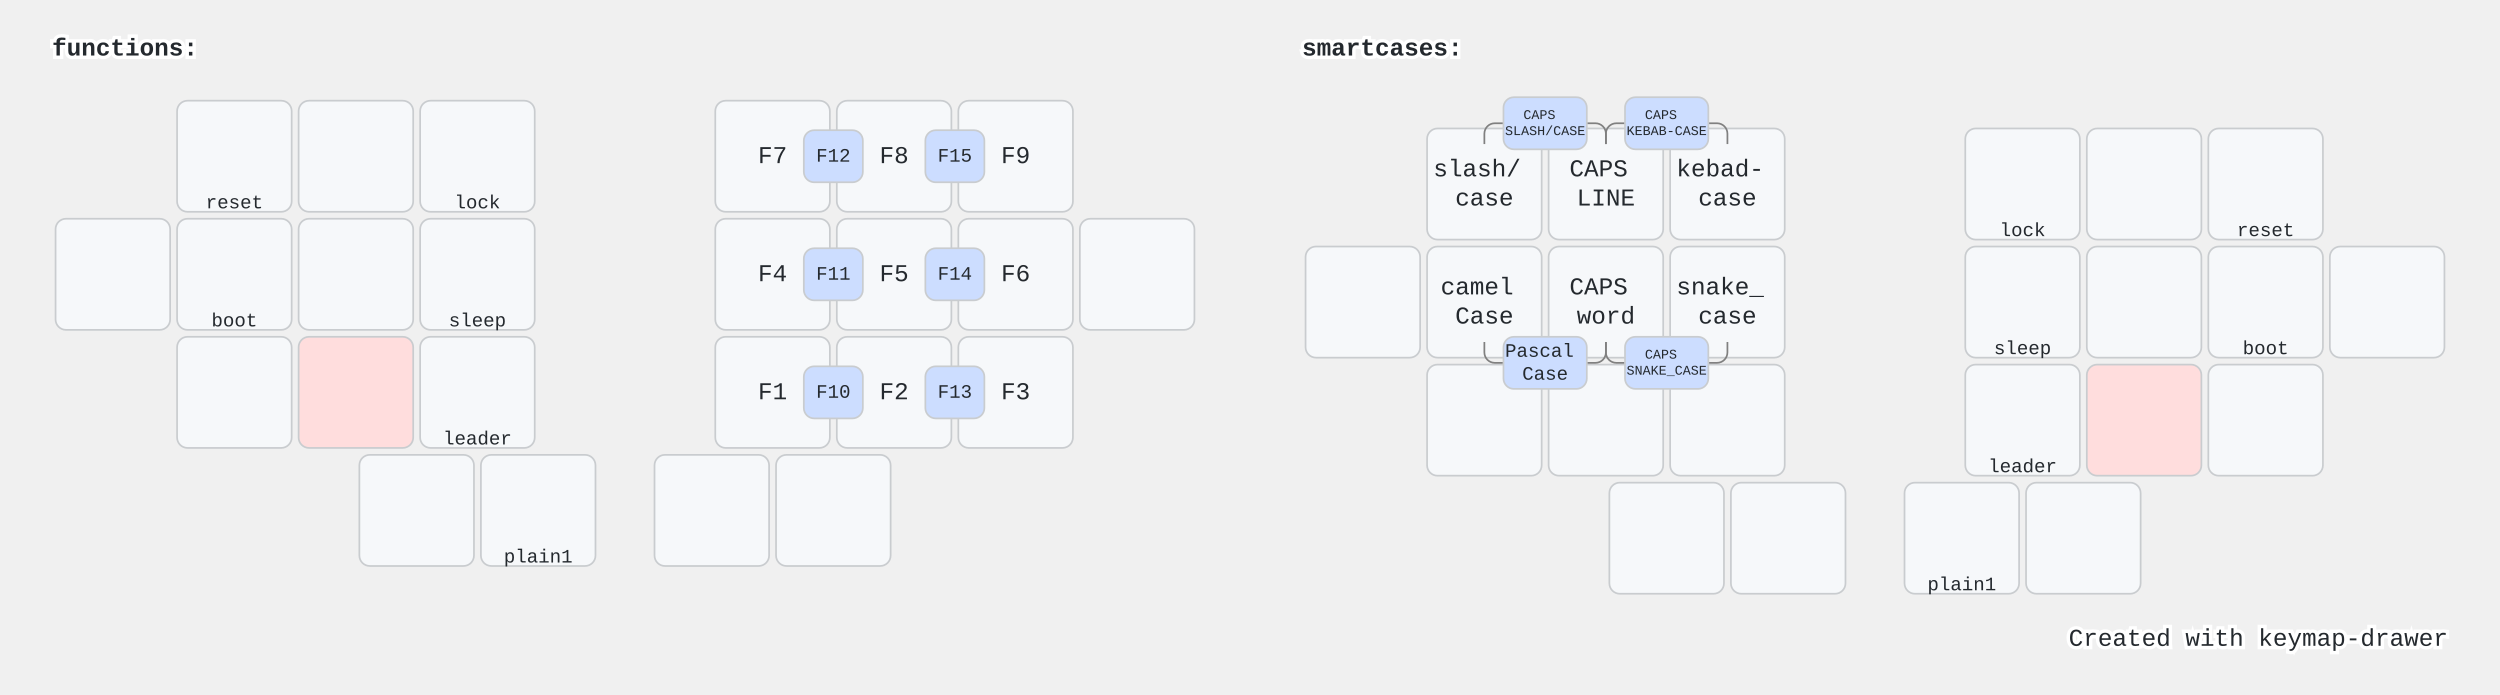
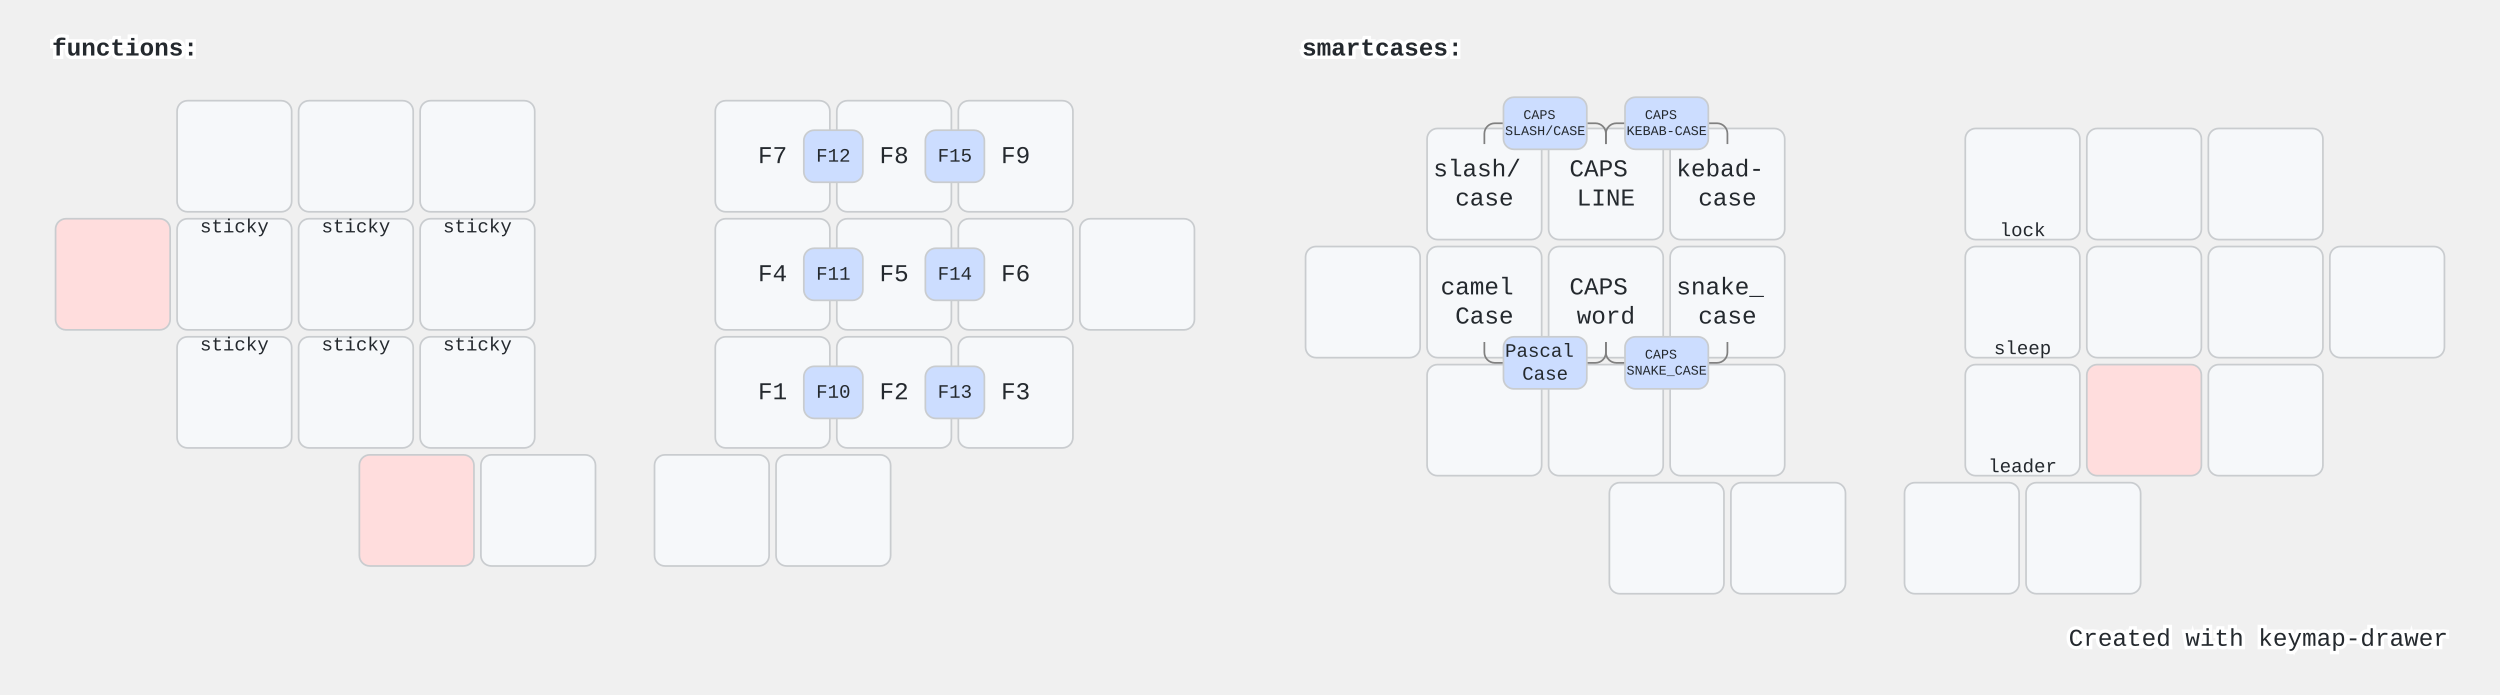
<svg xmlns="http://www.w3.org/2000/svg" xmlns:xlink="http://www.w3.org/1999/xlink" width="1440" height="400" viewBox="0 0 1440 400" class="keymap">
  <defs>/* start glyphs */
<svg id="mdi:apple-keyboard-command">
      <svg id="mdi-apple-keyboard-command" viewBox="0 0 24 24">
        <path d="M6,2A4,4 0 0,1 10,6V8H14V6A4,4 0 0,1 18,2A4,4 0 0,1 22,6A4,4 0 0,1 18,10H16V14H18A4,4 0 0,1 22,18A4,4 0 0,1 18,22A4,4 0 0,1 14,18V16H10V18A4,4 0 0,1 6,22A4,4 0 0,1 2,18A4,4 0 0,1 6,14H8V10H6A4,4 0 0,1 2,6A4,4 0 0,1 6,2M16,18A2,2 0 0,0 18,20A2,2 0 0,0 20,18A2,2 0 0,0 18,16H16V18M14,10H10V14H14V10M6,16A2,2 0 0,0 4,18A2,2 0 0,0 6,20A2,2 0 0,0 8,18V16H6M8,6A2,2 0 0,0 6,4A2,2 0 0,0 4,6A2,2 0 0,0 6,8H8V6M18,8A2,2 0 0,0 20,6A2,2 0 0,0 18,4A2,2 0 0,0 16,6V8H18Z" />
      </svg>
    </svg>
    <svg id="mdi:apple-keyboard-control">
      <svg id="mdi-apple-keyboard-control" viewBox="0 0 24 24">
        <path d="M19.78,11.78L18.36,13.19L12,6.83L5.64,13.19L4.22,11.78L12,4L19.78,11.78Z" />
      </svg>
    </svg>
    <svg id="mdi:apple-keyboard-option">
      <svg id="mdi-apple-keyboard-option" viewBox="0 0 24 24">
        <path d="M3,4H9.11L16.15,18H21V20H14.88L7.84,6H3V4M14,4H21V6H14V4Z" />
      </svg>
    </svg>
    <svg id="mdi:apple-keyboard-shift">
      <svg id="mdi-apple-keyboard-shift" viewBox="0 0 24 24">
        <path d="M15,18V12H17.17L12,6.83L6.83,12H9V18H15M12,4L22,14H17V20H7V14H2L12,4Z" />
      </svg>
    </svg>
    <svg id="mdi:apps">
      <svg id="mdi-apps" viewBox="0 0 24 24">
        <path d="M16,20H20V16H16M16,14H20V10H16M10,8H14V4H10M16,8H20V4H16M10,14H14V10H10M4,14H8V10H4M4,20H8V16H4M10,20H14V16H10M4,8H8V4H4V8Z" />
      </svg>
    </svg>
    <svg id="mdi:arrow-down">
      <svg id="mdi-arrow-down" viewBox="0 0 24 24">
        <path d="M11,4H13V16L18.5,10.5L19.92,11.92L12,19.84L4.08,11.92L5.5,10.5L11,16V4Z" />
      </svg>
    </svg>
    <svg id="mdi:arrow-down-circle">
      <svg id="mdi-arrow-down-circle" viewBox="0 0 24 24">
        <path d="M11,6V14L7.5,10.5L6.08,11.92L12,17.84L17.92,11.92L16.5,10.5L13,14V6H11M12,22A10,10 0 0,1 2,12A10,10 0 0,1 12,2A10,10 0 0,1 22,12A10,10 0 0,1 12,22Z" />
      </svg>
    </svg>
    <svg id="mdi:arrow-down-circle-outline">
      <svg id="mdi-arrow-down-circle-outline" viewBox="0 0 24 24">
        <path d="M11,6H13V14L16.5,10.5L17.92,11.92L12,17.84L6.08,11.92L7.5,10.5L11,14V6M12,22A10,10 0 0,1 2,12A10,10 0 0,1 12,2A10,10 0 0,1 22,12A10,10 0 0,1 12,22M12,20A8,8 0 0,0 20,12A8,8 0 0,0 12,4A8,8 0 0,0 4,12A8,8 0 0,0 12,20Z" />
      </svg>
    </svg>
    <svg id="mdi:arrow-left">
      <svg id="mdi-arrow-left" viewBox="0 0 24 24">
        <path d="M20,11V13H8L13.5,18.5L12.08,19.92L4.16,12L12.08,4.08L13.5,5.5L8,11H20Z" />
      </svg>
    </svg>
    <svg id="mdi:arrow-left-circle">
      <svg id="mdi-arrow-left-circle" viewBox="0 0 24 24">
        <path d="M2,12A10,10 0 0,1 12,2A10,10 0 0,1 22,12A10,10 0 0,1 12,22A10,10 0 0,1 2,12M18,11H10L13.5,7.5L12.08,6.08L6.16,12L12.08,17.92L13.5,16.5L10,13H18V11Z" />
      </svg>
    </svg>
    <svg id="mdi:arrow-right">
      <svg id="mdi-arrow-right" viewBox="0 0 24 24">
        <path d="M4,11V13H16L10.5,18.5L11.92,19.92L19.84,12L11.92,4.08L10.5,5.5L16,11H4Z" />
      </svg>
    </svg>
    <svg id="mdi:arrow-right-circle">
      <svg id="mdi-arrow-right-circle" viewBox="0 0 24 24">
        <path d="M22,12A10,10 0 0,1 12,22A10,10 0 0,1 2,12A10,10 0 0,1 12,2A10,10 0 0,1 22,12M6,13H14L10.5,16.5L11.92,17.92L17.84,12L11.92,6.08L10.5,7.5L14,11H6V13Z" />
      </svg>
    </svg>
    <svg id="mdi:arrow-up">
      <svg id="mdi-arrow-up" viewBox="0 0 24 24">
        <path d="M13,20H11V8L5.5,13.5L4.08,12.08L12,4.16L19.92,12.08L18.5,13.5L13,8V20Z" />
      </svg>
    </svg>
    <svg id="mdi:arrow-up-circle">
      <svg id="mdi-arrow-up-circle" viewBox="0 0 24 24">
        <path d="M13,18V10L16.5,13.5L17.92,12.08L12,6.16L6.08,12.08L7.5,13.5L11,10V18H13M12,2A10,10 0 0,1 22,12A10,10 0 0,1 12,22A10,10 0 0,1 2,12A10,10 0 0,1 12,2Z" />
      </svg>
    </svg>
    <svg id="mdi:arrow-up-circle-outline">
      <svg id="mdi-arrow-up-circle-outline" viewBox="0 0 24 24">
        <path d="M13,18H11V10L7.5,13.5L6.08,12.08L12,6.16L17.92,12.08L16.5,13.5L13,10V18M12,2A10,10 0 0,1 22,12A10,10 0 0,1 12,22A10,10 0 0,1 2,12A10,10 0 0,1 12,2M12,4A8,8 0 0,0 4,12A8,8 0 0,0 12,20A8,8 0 0,0 20,12A8,8 0 0,0 12,4Z" />
      </svg>
    </svg>
    <svg id="mdi:backspace-outline">
      <svg id="mdi-backspace-outline" viewBox="0 0 24 24">
        <path d="M19,15.59L17.59,17L14,13.41L10.41,17L9,15.59L12.59,12L9,8.41L10.41,7L14,10.59L17.59,7L19,8.41L15.41,12L19,15.59M22,3A2,2 0 0,1 24,5V19A2,2 0 0,1 22,21H7C6.31,21 5.77,20.64 5.41,20.11L0,12L5.41,3.88C5.77,3.35 6.31,3 7,3H22M22,5H7L2.28,12L7,19H22V5Z" />
      </svg>
    </svg>
    <svg id="mdi:backspace-reverse-outline">
      <svg id="mdi-backspace-reverse-outline" viewBox="0 0 24 24">
        <path d="M5,15.59L6.41,17L10,13.41L13.59,17L15,15.59L11.41,12L15,8.41L13.59,7L10,10.59L6.41,7L5,8.41L8.59,12L5,15.59M2,3A2,2 0 0,0 0,5V19A2,2 0 0,0 2,21H17C17.69,21 18.23,20.64 18.59,20.11L24,12L18.59,3.88C18.23,3.35 17.69,3 17,3H2M2,5H17L21.72,12L17,19H2V5Z" />
      </svg>
    </svg>
    <svg id="mdi:bluetooth">
      <svg id="mdi-bluetooth" viewBox="0 0 24 24">
        <path d="M14.88,16.29L13,18.17V14.41M13,5.83L14.88,7.71L13,9.58M17.71,7.71L12,2H11V9.58L6.41,5L5,6.41L10.59,12L5,17.58L6.41,19L11,14.41V22H12L17.71,16.29L13.41,12L17.71,7.71Z" />
      </svg>
    </svg>
    <svg id="mdi:bluetooth-off">
      <svg id="mdi-bluetooth-off" viewBox="0 0 24 24">
        <path d="M13,5.83L14.88,7.71L13.28,9.31L14.69,10.72L17.71,7.7L12,2H11V7.03L13,9.03M5.41,4L4,5.41L10.59,12L5,17.59L6.41,19L11,14.41V22H12L16.29,17.71L18.59,20L20,18.59M13,18.17V14.41L14.88,16.29" />
      </svg>
    </svg>
    <svg id="mdi:calculator">
      <svg id="mdi-calculator" viewBox="0 0 24 24">
        <path d="M7,2H17A2,2 0 0,1 19,4V20A2,2 0 0,1 17,22H7A2,2 0 0,1 5,20V4A2,2 0 0,1 7,2M7,4V8H17V4H7M7,10V12H9V10H7M11,10V12H13V10H11M15,10V12H17V10H15M7,14V16H9V14H7M11,14V16H13V14H11M15,14V16H17V14H15M7,18V20H9V18H7M11,18V20H13V18H11M15,18V20H17V18H15Z" />
      </svg>
    </svg>
    <svg id="mdi:camera">
      <svg id="mdi-camera" viewBox="0 0 24 24">
        <path d="M4,4H7L9,2H15L17,4H20A2,2 0 0,1 22,6V18A2,2 0 0,1 20,20H4A2,2 0 0,1 2,18V6A2,2 0 0,1 4,4M12,7A5,5 0 0,0 7,12A5,5 0 0,0 12,17A5,5 0 0,0 17,12A5,5 0 0,0 12,7M12,9A3,3 0 0,1 15,12A3,3 0 0,1 12,15A3,3 0 0,1 9,12A3,3 0 0,1 12,9Z" />
      </svg>
    </svg>
    <svg id="mdi:console">
      <svg id="mdi-console" viewBox="0 0 24 24">
        <path d="M20,19V7H4V19H20M20,3A2,2 0 0,1 22,5V19A2,2 0 0,1 20,21H4A2,2 0 0,1 2,19V5C2,3.89 2.9,3 4,3H20M13,17V15H18V17H13M9.58,13L5.57,9H8.4L11.7,12.3C12.09,12.69 12.09,13.33 11.7,13.72L8.42,17H5.59L9.58,13Z" />
      </svg>
    </svg>
    <svg id="mdi:content-cut">
      <svg id="mdi-content-cut" viewBox="0 0 24 24">
        <path d="M19,3L13,9L15,11L22,4V3M12,12.5A0.5,0.5 0 0,1 11.5,12A0.5,0.5 0 0,1 12,11.5A0.5,0.5 0 0,1 12.5,12A0.5,0.5 0 0,1 12,12.5M6,20A2,2 0 0,1 4,18C4,16.89 4.9,16 6,16A2,2 0 0,1 8,18C8,19.11 7.1,20 6,20M6,8A2,2 0 0,1 4,6C4,4.89 4.9,4 6,4A2,2 0 0,1 8,6C8,7.11 7.1,8 6,8M9.64,7.64C9.87,7.14 10,6.59 10,6A4,4 0 0,0 6,2A4,4 0 0,0 2,6A4,4 0 0,0 6,10C6.59,10 7.14,9.87 7.64,9.64L10,12L7.64,14.36C7.14,14.13 6.59,14 6,14A4,4 0 0,0 2,18A4,4 0 0,0 6,22A4,4 0 0,0 10,18C10,17.41 9.87,16.86 9.64,16.36L12,14L19,21H22V20L9.64,7.64Z" />
      </svg>
    </svg>
    <svg id="mdi:delete">
      <svg id="mdi-delete" viewBox="0 0 24 24">
        <path d="M19,4H15.5L14.5,3H9.5L8.5,4H5V6H19M6,19A2,2 0 0,0 8,21H16A2,2 0 0,0 18,19V7H6V19Z" />
      </svg>
    </svg>
    <svg id="mdi:file-find">
      <svg id="mdi-file-find" viewBox="0 0 24 24">
        <path d="M9,13A3,3 0 0,0 12,16A3,3 0 0,0 15,13A3,3 0 0,0 12,10A3,3 0 0,0 9,13M20,19.59V8L14,2H6A2,2 0 0,0 4,4V20A2,2 0 0,0 6,22H18C18.45,22 18.85,21.85 19.19,21.6L14.76,17.17C13.96,17.69 13,18 12,18A5,5 0 0,1 7,13A5,5 0 0,1 12,8A5,5 0 0,1 17,13C17,14 16.69,14.96 16.17,15.75L20,19.59Z" />
      </svg>
    </svg>
    <svg id="mdi:flash">
      <svg id="mdi-flash" viewBox="0 0 24 24">
        <path d="M7,2V13H10V22L17,10H13L17,2H7Z" />
      </svg>
    </svg>
    <svg id="mdi:folder-open">
      <svg id="mdi-folder-open" viewBox="0 0 24 24">
        <path d="M19,20H4C2.89,20 2,19.1 2,18V6C2,4.89 2.89,4 4,4H10L12,6H19A2,2 0 0,1 21,8H21L4,8V18L6.14,10H23.21L20.93,18.5C20.7,19.37 19.92,20 19,20Z" />
      </svg>
    </svg>
    <svg id="mdi:format-horizontal-align-left">
      <svg id="mdi-format-horizontal-align-left" viewBox="0 0 24 24">
        <path d="M11,16V13H21V11H11V8L7,12L11,16M3,20H5V4H3V20Z" />
      </svg>
    </svg>
    <svg id="mdi:format-horizontal-align-right">
      <svg id="mdi-format-horizontal-align-right" viewBox="0 0 24 24">
        <path d="M13,8V11H3V13H13V16L17,12L13,8M19,20H21V4H19V20Z" />
      </svg>
    </svg>
    <svg id="mdi:hand-back-right-outline">
      <svg id="mdi-hand-back-right-outline" viewBox="0 0 24 24">
        <path d="M21 7C21 5.62 19.88 4.5 18.5 4.5C18.33 4.5 18.16 4.5 18 4.55V4C18 2.62 16.88 1.5 15.5 1.5C15.27 1.5 15.04 1.53 14.83 1.59C14.46 .66 13.56 0 12.5 0C11.27 0 10.25 .89 10.04 2.06C9.87 2 9.69 2 9.5 2C8.12 2 7 3.12 7 4.5V10.39C6.66 10.08 6.24 9.85 5.78 9.73L5 9.5C4.18 9.29 3.31 9.61 2.82 10.35C2.44 10.92 2.42 11.66 2.67 12.3L5.23 18.73C6.5 21.91 9.57 24 13 24C17.42 24 21 20.42 21 16V7M19 16C19 19.31 16.31 22 13 22C10.39 22 8.05 20.41 7.09 18L4.5 11.45L5 11.59C5.5 11.71 5.85 12.05 6 12.5L7 15H9V4.5C9 4.22 9.22 4 9.5 4S10 4.22 10 4.5V12H12V2.5C12 2.22 12.22 2 12.5 2S13 2.22 13 2.5V12H15V4C15 3.72 15.22 3.5 15.5 3.5S16 3.72 16 4V12H18V7C18 6.72 18.22 6.5 18.5 6.5S19 6.72 19 7V16Z" />
      </svg>
    </svg>
    <svg id="mdi:keyboard-return">
      <svg id="mdi-keyboard-return" viewBox="0 0 24 24">
        <path d="M19,7V11H5.83L9.41,7.41L8,6L2,12L8,18L9.41,16.58L5.83,13H21V7H19Z" />
      </svg>
    </svg>
    <svg id="mdi:keyboard-space">
      <svg id="mdi-keyboard-space" viewBox="0 0 24 24">
        <path d="M3 15H5V19H19V15H21V19C21 20.1 20.1 21 19 21H5C3.9 21 3 20.1 3 19V15Z" />
      </svg>
    </svg>
    <svg id="mdi:keyboard-tab">
      <svg id="mdi-keyboard-tab" viewBox="0 0 24 24">
        <path d="M20,18H22V6H20M11.59,7.41L15.17,11H1V13H15.17L11.59,16.58L13,18L19,12L13,6L11.59,7.41Z" />
      </svg>
    </svg>
    <svg id="mdi:lock">
      <svg id="mdi-lock" viewBox="0 0 24 24">
        <path d="M12,17A2,2 0 0,0 14,15C14,13.89 13.1,13 12,13A2,2 0 0,0 10,15A2,2 0 0,0 12,17M18,8A2,2 0 0,1 20,10V20A2,2 0 0,1 18,22H6A2,2 0 0,1 4,20V10C4,8.89 4.9,8 6,8H7V6A5,5 0 0,1 12,1A5,5 0 0,1 17,6V8H18M12,3A3,3 0 0,0 9,6V8H15V6A3,3 0 0,0 12,3Z" />
      </svg>
    </svg>
    <svg id="mdi:loupe">
      <svg id="mdi-loupe" viewBox="0 0 24 24">
        <path d="M12,20C7.59,20 4,16.41 4,12C4,7.59 7.59,4 12,4C16.41,4 20,7.59 20,12C20,16.41 16.41,20 12,20M12,2A10,10 0 0,0 2,12A10,10 0 0,0 12,22H20A2,2 0 0,0 22,20V12A10,10 0 0,0 12,2M13,7H11V11H7V13H11V17H13V13H17V11H13V7Z" />
      </svg>
    </svg>
    <svg id="mdi:magnify">
      <svg id="mdi-magnify" viewBox="0 0 24 24">
        <path d="M9.5,3A6.5,6.5 0 0,1 16,9.5C16,11.11 15.41,12.59 14.44,13.73L14.71,14H15.5L20.5,19L19,20.5L14,15.5V14.71L13.73,14.44C12.59,15.41 11.11,16 9.5,16A6.5,6.5 0 0,1 3,9.5A6.5,6.5 0 0,1 9.5,3M9.5,5C7,5 5,7 5,9.5C5,12 7,14 9.5,14C12,14 14,12 14,9.5C14,7 12,5 9.5,5Z" />
      </svg>
    </svg>
    <svg id="mdi:microphone">
      <svg id="mdi-microphone" viewBox="0 0 24 24">
        <path d="M12,2A3,3 0 0,1 15,5V11A3,3 0 0,1 12,14A3,3 0 0,1 9,11V5A3,3 0 0,1 12,2M19,11C19,14.53 16.39,17.44 13,17.93V21H11V17.93C7.61,17.44 5,14.53 5,11H7A5,5 0 0,0 12,16A5,5 0 0,0 17,11H19Z" />
      </svg>
    </svg>
    <svg id="mdi:mouse-left-click">
      <svg id="mdi-mouse-left-click" viewBox="0 0 24 24">
        <path d="M13 9V1.07C16.94 1.56 20 4.92 20 9H13M6.34 20.66C4.84 19.16 4 17.12 4 15V11H20V15C20 17.12 19.16 19.16 17.66 20.66C16.16 22.16 14.12 23 12 23C9.88 23 7.84 22.16 6.34 20.66M11 9V1.07C10.3 1.16 9.63 1.33 9 1.59C6.67 2.53 4.89 4.53 4.25 7C4.09 7.64 4 8.31 4 9H11M6.34 7C6.82 5.65 7.78 4.5 9 3.81V7H6.34Z" />
      </svg>
    </svg>
    <svg id="mdi:mouse-right-click">
      <svg id="mdi-mouse-right-click" viewBox="0 0 24 24">
        <path d="M13 9V1.07C13.7 1.16 14.37 1.33 15 1.59C17.33 2.53 19.11 4.53 19.75 7C19.91 7.64 20 8.31 20 9H13M17.66 7C17.18 5.65 16.23 4.5 15 3.81V7H17.66M11 9V1.07C7.06 1.56 4 4.92 4 9H11M6.34 20.66C4.84 19.16 4 17.12 4 15V11H20V15C20 17.12 19.16 19.16 17.66 20.66C16.16 22.16 14.12 23 12 23C9.88 23 7.84 22.16 6.34 20.66Z" />
      </svg>
    </svg>
    <svg id="mdi:play-pause">
      <svg id="mdi-play-pause" viewBox="0 0 24 24">
        <path d="M3,5V19L11,12M13,19H16V5H13M18,5V19H21V5" />
      </svg>
    </svg>
    <svg id="mdi:power-sleep">
      <svg id="mdi-power-sleep" viewBox="0 0 24 24">
        <path d="M18.73,18C15.4,21.69 9.71,22 6,18.64C2.33,15.31 2.04,9.62 5.37,5.93C6.9,4.25 9,3.2 11.27,3C7.96,6.7 8.27,12.39 12,15.71C13.63,17.19 15.78,18 18,18C18.25,18 18.5,18 18.73,18Z" />
      </svg>
    </svg>
    <svg id="mdi:ray-start-arrow">
      <svg id="mdi-ray-start-arrow" viewBox="0 0 24 24">
        <path d="M23,12L19,16V13H6.83C6.42,14.17 5.31,15 4,15A3,3 0 0,1 1,12A3,3 0 0,1 4,9C5.31,9 6.42,9.83 6.83,11H19V8L23,12Z" />
      </svg>
    </svg>
    <svg id="mdi:refresh">
      <svg id="mdi-refresh" viewBox="0 0 24 24">
        <path d="M17.65,6.35C16.2,4.9 14.21,4 12,4A8,8 0 0,0 4,12A8,8 0 0,0 12,20C15.73,20 18.84,17.45 19.73,14H17.65C16.83,16.33 14.61,18 12,18A6,6 0 0,1 6,12A6,6 0 0,1 12,6C13.66,6 15.14,6.69 16.22,7.78L13,11H20V4L17.65,6.35Z" />
      </svg>
    </svg>
    <svg id="mdi:repeat">
      <svg id="mdi-repeat" viewBox="0 0 24 24">
        <path d="M17,17H7V14L3,18L7,22V19H19V13H17M7,7H17V10L21,6L17,2V5H5V11H7V7Z" />
-       </svg>
-     </svg>
-     <svg id="mdi:restart">
-       <svg id="mdi-restart" viewBox="0 0 24 24">
-         <path d="M12,4C14.1,4 16.1,4.8 17.6,6.3C20.7,9.4 20.7,14.5 17.6,17.6C15.8,19.5 13.3,20.2 10.9,19.9L11.4,17.9C13.1,18.1 14.9,17.5 16.2,16.2C18.5,13.9 18.5,10.1 16.2,7.7C15.1,6.6 13.5,6 12,6V10.6L7,5.6L12,0.6V4M6.3,17.6C3.7,15 3.3,11 5.1,7.9L6.6,9.4C5.5,11.6 5.9,14.4 7.8,16.2C8.3,16.7 8.9,17.1 9.6,17.4L9,19.4C8,19 7.1,18.4 6.3,17.6Z" />
      </svg>
    </svg>
    <svg id="mdi:skip-backward">
      <svg id="mdi-skip-backward" viewBox="0 0 24 24">
        <path d="M20,5V19L13,12M6,5V19H4V5M13,5V19L6,12" />
      </svg>
    </svg>
    <svg id="mdi:skip-forward">
      <svg id="mdi-skip-forward" viewBox="0 0 24 24">
        <path d="M4,5V19L11,12M18,5V19H20V5M11,5V19L18,12" />
      </svg>
    </svg>
    <svg id="mdi:tab-search">
      <svg id="mdi-tab-search" viewBox="0 0 24 24">
        <path d="M7.5 11C5 11 3 13 3 15.5C3 16.38 3.25 17.21 3.69 17.9L.61 21L2 22.39L5.12 19.32C5.81 19.75 6.63 20 7.5 20C10 20 12 18 12 15.5S10 11 7.5 11M7.5 18C6.12 18 5 16.88 5 15.5S6.12 13 7.5 13 10 14.12 10 15.5 8.88 18 7.5 18M23 5V19C23 20.11 22.11 21 21 21H10.95C11.76 20.5 12.45 19.81 12.97 19H21V9H13V5H3V10.82C1.77 12 1 13.66 1 15.5V5C1 3.9 1.9 3 3 3H21C22.11 3 23 3.9 23 5Z" />
      </svg>
    </svg>
    <svg id="mdi:volume-high">
      <svg id="mdi-volume-high" viewBox="0 0 24 24">
        <path d="M14,3.23V5.29C16.89,6.15 19,8.83 19,12C19,15.17 16.89,17.84 14,18.7V20.77C18,19.86 21,16.28 21,12C21,7.72 18,4.14 14,3.23M16.5,12C16.5,10.23 15.5,8.71 14,7.97V16C15.5,15.29 16.5,13.76 16.5,12M3,9V15H7L12,20V4L7,9H3Z" />
      </svg>
    </svg>
    <svg id="mdi:volume-medium">
      <svg id="mdi-volume-medium" viewBox="0 0 24 24">
        <path d="M5,9V15H9L14,20V4L9,9M18.5,12C18.5,10.23 17.5,8.71 16,7.97V16C17.5,15.29 18.5,13.76 18.5,12Z" />
      </svg>
    </svg>
    <svg id="tabler:arrow-big-down-lines">
      <svg viewBox="0 0 24 24" fill="none" stroke="currentColor" stroke-width="2" stroke-linecap="round" stroke-linejoin="round" class="icon icon-tabler icons-tabler-outline icon-tabler-arrow-big-down-lines">
        <path stroke="none" d="M0 0h24v24H0z" fill="none" />
        <path d="M15 12h3.586a1 1 0 0 1 .707 1.707l-6.586 6.586a1 1 0 0 1 -1.414 0l-6.586 -6.586a1 1 0 0 1 .707 -1.707h3.586v-3h6v3z" />
        <path d="M15 3h-6" />
        <path d="M15 6h-6" />
      </svg>
    </svg>
    <svg id="tabler:arrow-big-up-lines">
      <svg viewBox="0 0 24 24" fill="none" stroke="currentColor" stroke-width="2" stroke-linecap="round" stroke-linejoin="round" class="icon icon-tabler icons-tabler-outline icon-tabler-arrow-big-up-lines">
        <path stroke="none" d="M0 0h24v24H0z" fill="none" />
        <path d="M9 12h-3.586a1 1 0 0 1 -.707 -1.707l6.586 -6.586a1 1 0 0 1 1.414 0l6.586 6.586a1 1 0 0 1 -.707 1.707h-3.586v3h-6v-3z" />
        <path d="M9 21h6" />
        <path d="M9 18h6" />
      </svg>
    </svg>
  </defs>/* end glyphs */
<style>/* inherit to force styles through use tags */
svg path {
    fill: inherit;
}

/* font and background color specifications */
svg.keymap {
    font-family: SFMono-Regular,Consolas,Liberation Mono,Menlo,monospace;
    font-size: 14px;
    font-kerning: normal;
    text-rendering: optimizeLegibility;
    fill: #24292e;
}

/* default key styling */
rect.key {
    fill: #f6f8fa;
}

rect.key, rect.combo {
    stroke: #c9cccf;
    stroke-width: 1;
}

/* default key side styling, only used is draw_key_sides is set */
rect.side {
    filter: brightness(90%);
}

/* color accent for combo boxes */
rect.combo, rect.combo-separate {
    fill: #cdf;
}

/* color accent for held keys */
rect.held, rect.combo.held {
    fill: #fdd;
}

/* color accent for ghost (optional) keys */
rect.ghost, rect.combo.ghost {
    stroke-dasharray: 4, 4;
    stroke-width: 2;
}

text {
    text-anchor: middle;
    dominant-baseline: middle;
}

/* styling for layer labels */
text.label {
    font-weight: bold;
    text-anchor: start;
    stroke: white;
    stroke-width: 4;
    paint-order: stroke;
}

/* styling for optional footer */
text.footer {
    text-anchor: end;
    dominant-baseline: auto;
    stroke: white;
    stroke-width: 4;
    paint-order: stroke;
}

/* styling for combo tap, and key hold/shifted label text */
text.combo, text.hold, text.shifted {
    font-size: 11px;
}

text.hold {
    text-anchor: middle;
    dominant-baseline: auto;
}

text.shifted {
    text-anchor: middle;
    dominant-baseline: hanging;
}

text.layer-activator {
    text-decoration: underline;
}

/* styling for hold/shifted label text in combo box */
text.combo.hold, text.combo.shifted {
    font-size: 8px;
}

/* lighter symbol for transparent keys */
text.trans {
    fill: #7b7e81;
}

/* styling for combo dendrons */
path.combo {
    stroke-width: 1;
    stroke: gray;
    fill: none;
}

/* Start Tabler Icons Cleanup */
/* cannot use height/width with glyphs */
.icon-tabler &gt; path {
    fill: inherit;
    stroke: inherit;
    stroke-width: 2;
}
/* hide tabler's default box */
.icon-tabler &gt; path[stroke="none"][fill="none"] {
    visibility: hidden;
}
/* End Tabler Icons Cleanup */

rect.held.alternate { fill: #ffe6f2; }</style>
  <g transform="translate(30, 0)" class="layer-functions">
    <text x="0" y="28" class="label" id="functions">functions:</text>
    <g transform="translate(0, 56)">
      <g transform="translate(105, 34)" class="key keypos-0">
        <rect rx="6" ry="6" x="-33" y="-32" width="66" height="64" class="key" />
-         <use href="#mdi:restart" xlink:href="#mdi:restart" x="-7" y="-7" height="14" width="14.0" class="key tap glyph mdi:restart" />
-         <text x="0" y="30" class="key hold">reset</text>
+         <use href="#mdi:bluetooth" xlink:href="#mdi:bluetooth" x="-7" y="-7" height="14" width="14.0" class="key tap glyph mdi:bluetooth" />
+         <use href="#mdi:arrow-left" xlink:href="#mdi:arrow-left" x="-6" y="18" height="12" width="12.0" class="key hold glyph mdi:arrow-left" />
      </g>
      <g transform="translate(175, 34)" class="key keypos-1">
        <rect rx="6" ry="6" x="-33" y="-32" width="66" height="64" class="key" />
+         <use href="#mdi:bluetooth" xlink:href="#mdi:bluetooth" x="-7" y="-7" height="14" width="14.0" class="key tap glyph mdi:bluetooth" />
+         <use href="#mdi:arrow-right" xlink:href="#mdi:arrow-right" x="-6" y="18" height="12" width="12.0" class="key hold glyph mdi:arrow-right" />
      </g>
      <g transform="translate(245, 34)" class="key keypos-2">
        <rect rx="6" ry="6" x="-33" y="-32" width="66" height="64" class="key" />
-         <use href="#mdi:lock" xlink:href="#mdi:lock" x="-7" y="-7" height="14" width="14.0" class="key tap glyph mdi:lock" />
-         <text x="0" y="30" class="key hold">lock</text>
+         <use href="#mdi:bluetooth-off" xlink:href="#mdi:bluetooth-off" x="-7" y="-7" height="14" width="14.0" class="key tap glyph mdi:bluetooth-off" />
+         <use href="#mdi:delete" xlink:href="#mdi:delete" x="-6" y="18" height="12" width="12.0" class="key hold glyph mdi:delete" />
      </g>
      <g transform="translate(415, 34)" class="key keypos-3">
        <rect rx="6" ry="6" x="-33" y="-32" width="66" height="64" class="key" />
        <text x="0" y="0" class="key tap">F7</text>
      </g>
      <g transform="translate(485, 34)" class="key keypos-4">
        <rect rx="6" ry="6" x="-33" y="-32" width="66" height="64" class="key" />
        <text x="0" y="0" class="key tap">F8</text>
      </g>
      <g transform="translate(555, 34)" class="key keypos-5">
        <rect rx="6" ry="6" x="-33" y="-32" width="66" height="64" class="key" />
        <text x="0" y="0" class="key tap">F9</text>
      </g>
-       <g transform="translate(35, 102)" class="key keypos-6">
-         <rect rx="6" ry="6" x="-33" y="-32" width="66" height="64" class="key" />
+       <g transform="translate(35, 102)" class="key held keypos-6">
+         <rect rx="6" ry="6" x="-33" y="-32" width="66" height="64" class="key held" />
      </g>
      <g transform="translate(105, 102)" class="key keypos-7">
        <rect rx="6" ry="6" x="-33" y="-32" width="66" height="64" class="key" />
-         <use href="#mdi:flash" xlink:href="#mdi:flash" x="-7" y="-7" height="14" width="14.0" class="key tap glyph mdi:flash" />
-         <text x="0" y="30" class="key hold">boot</text>
+         <use href="#mdi:apple-keyboard-shift" xlink:href="#mdi:apple-keyboard-shift" x="-7" y="-7" height="14" width="14.0" class="key tap glyph mdi:apple-keyboard-shift" />
+         <text x="0" y="-30" class="key shifted">sticky</text>
      </g>
      <g transform="translate(175, 102)" class="key keypos-8">
        <rect rx="6" ry="6" x="-33" y="-32" width="66" height="64" class="key" />
+         <use href="#mdi:apple-keyboard-control" xlink:href="#mdi:apple-keyboard-control" x="-7" y="-7" height="14" width="14.0" class="key tap glyph mdi:apple-keyboard-control" />
+         <text x="0" y="-30" class="key shifted">sticky</text>
      </g>
      <g transform="translate(245, 102)" class="key keypos-9">
        <rect rx="6" ry="6" x="-33" y="-32" width="66" height="64" class="key" />
-         <use href="#mdi:power-sleep" xlink:href="#mdi:power-sleep" x="-7" y="-7" height="14" width="14.0" class="key tap glyph mdi:power-sleep" />
-         <text x="0" y="30" class="key hold">sleep</text>
+         <use href="#mdi:apple-keyboard-option" xlink:href="#mdi:apple-keyboard-option" x="-7" y="-7" height="14" width="14.0" class="key tap glyph mdi:apple-keyboard-option" />
+         <text x="0" y="-30" class="key shifted">sticky</text>
      </g>
      <g transform="translate(415, 102)" class="key keypos-10">
        <rect rx="6" ry="6" x="-33" y="-32" width="66" height="64" class="key" />
        <text x="0" y="0" class="key tap">F4</text>
      </g>
      <g transform="translate(485, 102)" class="key keypos-11">
        <rect rx="6" ry="6" x="-33" y="-32" width="66" height="64" class="key" />
        <text x="0" y="0" class="key tap">F5</text>
      </g>
      <g transform="translate(555, 102)" class="key keypos-12">
        <rect rx="6" ry="6" x="-33" y="-32" width="66" height="64" class="key" />
        <text x="0" y="0" class="key tap">F6</text>
      </g>
      <g transform="translate(625, 102)" class="key keypos-13">
        <rect rx="6" ry="6" x="-33" y="-32" width="66" height="64" class="key" />
      </g>
      <g transform="translate(105, 170)" class="key keypos-14">
        <rect rx="6" ry="6" x="-33" y="-32" width="66" height="64" class="key" />
-       </g>
-       <g transform="translate(175, 170)" class="key held keypos-15">
+         <use href="#mdi:apple-keyboard-command" xlink:href="#mdi:apple-keyboard-command" x="-7" y="-7" height="14" width="14.0" class="key tap glyph mdi:apple-keyboard-command" />
+         <text x="0" y="-30" class="key shifted">sticky</text>
+       </g>
+       <g transform="translate(175, 170)" class="key keypos-15">
+         <rect rx="6" ry="6" x="-33" y="-32" width="66" height="64" class="key" />
+         <use href="#mdi:apple-keyboard-command" xlink:href="#mdi:apple-keyboard-command" x="-7" y="-7" height="14" width="14.0" class="key tap glyph mdi:apple-keyboard-command" />
+         <text x="0" y="-30" class="key shifted">sticky</text>
+       </g>
+       <g transform="translate(245, 170)" class="key keypos-16">
+         <rect rx="6" ry="6" x="-33" y="-32" width="66" height="64" class="key" />
+         <use href="#mdi:apple-keyboard-command" xlink:href="#mdi:apple-keyboard-command" x="-7" y="-7" height="14" width="14.0" class="key tap glyph mdi:apple-keyboard-command" />
+         <text x="0" y="-30" class="key shifted">sticky</text>
+       </g>
+       <g transform="translate(415, 170)" class="key keypos-17">
+         <rect rx="6" ry="6" x="-33" y="-32" width="66" height="64" class="key" />
+         <text x="0" y="0" class="key tap">F1</text>
+       </g>
+       <g transform="translate(485, 170)" class="key keypos-18">
+         <rect rx="6" ry="6" x="-33" y="-32" width="66" height="64" class="key" />
+         <text x="0" y="0" class="key tap">F2</text>
+       </g>
+       <g transform="translate(555, 170)" class="key keypos-19">
+         <rect rx="6" ry="6" x="-33" y="-32" width="66" height="64" class="key" />
+         <text x="0" y="0" class="key tap">F3</text>
+       </g>
+       <g transform="translate(210, 238)" class="key held keypos-20">
        <rect rx="6" ry="6" x="-33" y="-32" width="66" height="64" class="key held" />
      </g>
-       <g transform="translate(245, 170)" class="key keypos-16">
-         <rect rx="6" ry="6" x="-33" y="-32" width="66" height="64" class="key" />
-         <use href="#mdi:ray-start-arrow" xlink:href="#mdi:ray-start-arrow" x="-7" y="-7" height="14" width="14.0" class="key tap glyph mdi:ray-start-arrow" />
-         <text x="0" y="30" class="key hold">leader</text>
-       </g>
-       <g transform="translate(415, 170)" class="key keypos-17">
-         <rect rx="6" ry="6" x="-33" y="-32" width="66" height="64" class="key" />
-         <text x="0" y="0" class="key tap">F1</text>
-       </g>
-       <g transform="translate(485, 170)" class="key keypos-18">
-         <rect rx="6" ry="6" x="-33" y="-32" width="66" height="64" class="key" />
-         <text x="0" y="0" class="key tap">F2</text>
-       </g>
-       <g transform="translate(555, 170)" class="key keypos-19">
-         <rect rx="6" ry="6" x="-33" y="-32" width="66" height="64" class="key" />
-         <text x="0" y="0" class="key tap">F3</text>
-       </g>
-       <g transform="translate(210, 238)" class="key keypos-20">
-         <rect rx="6" ry="6" x="-33" y="-32" width="66" height="64" class="key" />
-       </g>
      <g transform="translate(280, 238)" class="key keypos-21">
        <rect rx="6" ry="6" x="-33" y="-32" width="66" height="64" class="key" />
-         <text x="0" y="30" class="key hold">plain1</text>
      </g>
      <g transform="translate(380, 238)" class="key keypos-22">
        <rect rx="6" ry="6" x="-33" y="-32" width="66" height="64" class="key" />
      </g>
      <g transform="translate(450, 238)" class="key keypos-23">
        <rect rx="6" ry="6" x="-33" y="-32" width="66" height="64" class="key" />
      </g>
      <g class="combo combopos-0">
        <rect rx="6" ry="6" x="433" y="19" width="34" height="30" class="combo" />
        <text x="450" y="34" class="combo tap">F12</text>
      </g>
      <g class="combo combopos-1">
        <rect rx="6" ry="6" x="433" y="87" width="34" height="30" class="combo" />
        <text x="450" y="102" class="combo tap">F11</text>
      </g>
      <g class="combo combopos-2">
        <rect rx="6" ry="6" x="503" y="87" width="34" height="30" class="combo" />
        <text x="520" y="102" class="combo tap">F14</text>
      </g>
      <g class="combo combopos-3">
        <rect rx="6" ry="6" x="503" y="19" width="34" height="30" class="combo" />
        <text x="520" y="34" class="combo tap">F15</text>
      </g>
      <g class="combo combopos-4">
        <rect rx="6" ry="6" x="433" y="155" width="34" height="30" class="combo" />
        <text x="450" y="170" class="combo tap">F10</text>
      </g>
      <g class="combo combopos-5">
        <rect rx="6" ry="6" x="503" y="155" width="34" height="30" class="combo" />
        <text x="520" y="170" class="combo tap">F13</text>
      </g>
    </g>
  </g>
  <g transform="translate(750, 0)" class="layer-smartcases">
    <text x="0" y="28" class="label" id="smartcases">smartcases:</text>
    <g transform="translate(0, 72)">
      <g transform="translate(105, 34)" class="key keypos-0">
        <rect rx="6" ry="6" x="-33" y="-32" width="66" height="64" class="key" />
        <text x="0" y="0" class="key tap">
          <tspan x="0" dy="-0.6em">slash/</tspan>
          <tspan x="0" dy="1.2em">case</tspan>
        </text>
      </g>
      <g transform="translate(175, 34)" class="key keypos-1">
        <rect rx="6" ry="6" x="-33" y="-32" width="66" height="64" class="key" />
        <text x="0" y="0" class="key tap">
          <tspan x="0" dy="-0.6em">CAPS</tspan>
          <tspan x="0" dy="1.2em">LINE</tspan>
        </text>
      </g>
      <g transform="translate(245, 34)" class="key keypos-2">
        <rect rx="6" ry="6" x="-33" y="-32" width="66" height="64" class="key" />
        <text x="0" y="0" class="key tap">
          <tspan x="0" dy="-0.6em">kebad-</tspan>
          <tspan x="0" dy="1.2em">case</tspan>
        </text>
      </g>
      <g transform="translate(415, 34)" class="key keypos-3">
        <rect rx="6" ry="6" x="-33" y="-32" width="66" height="64" class="key" />
        <use href="#mdi:lock" xlink:href="#mdi:lock" x="-7" y="-7" height="14" width="14.0" class="key tap glyph mdi:lock" />
        <text x="0" y="30" class="key hold">lock</text>
      </g>
      <g transform="translate(485, 34)" class="key keypos-4">
        <rect rx="6" ry="6" x="-33" y="-32" width="66" height="64" class="key" />
      </g>
      <g transform="translate(555, 34)" class="key keypos-5">
        <rect rx="6" ry="6" x="-33" y="-32" width="66" height="64" class="key" />
-         <use href="#mdi:restart" xlink:href="#mdi:restart" x="-7" y="-7" height="14" width="14.0" class="key tap glyph mdi:restart" />
-         <text x="0" y="30" class="key hold">reset</text>
      </g>
      <g transform="translate(35, 102)" class="key keypos-6">
        <rect rx="6" ry="6" x="-33" y="-32" width="66" height="64" class="key" />
      </g>
      <g transform="translate(105, 102)" class="key keypos-7">
        <rect rx="6" ry="6" x="-33" y="-32" width="66" height="64" class="key" />
        <text x="0" y="0" class="key tap">
          <tspan x="0" dy="-0.6em">camel</tspan>
          <tspan x="0" dy="1.2em">Case</tspan>
        </text>
      </g>
      <g transform="translate(175, 102)" class="key keypos-8">
        <rect rx="6" ry="6" x="-33" y="-32" width="66" height="64" class="key" />
        <text x="0" y="0" class="key tap">
          <tspan x="0" dy="-0.6em">CAPS</tspan>
          <tspan x="0" dy="1.2em">word</tspan>
        </text>
      </g>
      <g transform="translate(245, 102)" class="key keypos-9">
        <rect rx="6" ry="6" x="-33" y="-32" width="66" height="64" class="key" />
        <text x="0" y="0" class="key tap">
          <tspan x="0" dy="-0.6em">snake_</tspan>
          <tspan x="0" dy="1.2em">case</tspan>
        </text>
      </g>
      <g transform="translate(415, 102)" class="key keypos-10">
        <rect rx="6" ry="6" x="-33" y="-32" width="66" height="64" class="key" />
        <use href="#mdi:power-sleep" xlink:href="#mdi:power-sleep" x="-7" y="-7" height="14" width="14.0" class="key tap glyph mdi:power-sleep" />
        <text x="0" y="30" class="key hold">sleep</text>
      </g>
      <g transform="translate(485, 102)" class="key keypos-11">
        <rect rx="6" ry="6" x="-33" y="-32" width="66" height="64" class="key" />
      </g>
      <g transform="translate(555, 102)" class="key keypos-12">
        <rect rx="6" ry="6" x="-33" y="-32" width="66" height="64" class="key" />
-         <use href="#mdi:flash" xlink:href="#mdi:flash" x="-7" y="-7" height="14" width="14.0" class="key tap glyph mdi:flash" />
-         <text x="0" y="30" class="key hold">boot</text>
      </g>
      <g transform="translate(625, 102)" class="key keypos-13">
        <rect rx="6" ry="6" x="-33" y="-32" width="66" height="64" class="key" />
      </g>
      <g transform="translate(105, 170)" class="key keypos-14">
        <rect rx="6" ry="6" x="-33" y="-32" width="66" height="64" class="key" />
-         <use href="#mdi:bluetooth" xlink:href="#mdi:bluetooth" x="-7" y="-7" height="14" width="14.0" class="key tap glyph mdi:bluetooth" />
-         <use href="#mdi:arrow-left" xlink:href="#mdi:arrow-left" x="-6" y="18" height="12" width="12.0" class="key hold glyph mdi:arrow-left" />
      </g>
      <g transform="translate(175, 170)" class="key keypos-15">
        <rect rx="6" ry="6" x="-33" y="-32" width="66" height="64" class="key" />
-         <use href="#mdi:bluetooth" xlink:href="#mdi:bluetooth" x="-7" y="-7" height="14" width="14.0" class="key tap glyph mdi:bluetooth" />
-         <use href="#mdi:arrow-right" xlink:href="#mdi:arrow-right" x="-6" y="18" height="12" width="12.0" class="key hold glyph mdi:arrow-right" />
      </g>
      <g transform="translate(245, 170)" class="key keypos-16">
        <rect rx="6" ry="6" x="-33" y="-32" width="66" height="64" class="key" />
-         <use href="#mdi:bluetooth-off" xlink:href="#mdi:bluetooth-off" x="-7" y="-7" height="14" width="14.0" class="key tap glyph mdi:bluetooth-off" />
-         <use href="#mdi:delete" xlink:href="#mdi:delete" x="-6" y="18" height="12" width="12.0" class="key hold glyph mdi:delete" />
      </g>
      <g transform="translate(415, 170)" class="key keypos-17">
        <rect rx="6" ry="6" x="-33" y="-32" width="66" height="64" class="key" />
        <use href="#mdi:ray-start-arrow" xlink:href="#mdi:ray-start-arrow" x="-7" y="-7" height="14" width="14.0" class="key tap glyph mdi:ray-start-arrow" />
        <text x="0" y="30" class="key hold">leader</text>
      </g>
      <g transform="translate(485, 170)" class="key held keypos-18">
        <rect rx="6" ry="6" x="-33" y="-32" width="66" height="64" class="key held" />
      </g>
      <g transform="translate(555, 170)" class="key keypos-19">
        <rect rx="6" ry="6" x="-33" y="-32" width="66" height="64" class="key" />
      </g>
      <g transform="translate(210, 238)" class="key keypos-20">
        <rect rx="6" ry="6" x="-33" y="-32" width="66" height="64" class="key" />
      </g>
      <g transform="translate(280, 238)" class="key keypos-21">
        <rect rx="6" ry="6" x="-33" y="-32" width="66" height="64" class="key" />
      </g>
      <g transform="translate(380, 238)" class="key keypos-22">
        <rect rx="6" ry="6" x="-33" y="-32" width="66" height="64" class="key" />
-         <text x="0" y="30" class="key hold">plain1</text>
      </g>
      <g transform="translate(450, 238)" class="key keypos-23">
        <rect rx="6" ry="6" x="-33" y="-32" width="66" height="64" class="key" />
      </g>
      <g class="combo combopos-0">
        <path d="M140,-1 h-29 a6.0,6.0 0 0 0 -6.0,6.0 v6" class="combo" />
        <path d="M140,-1 h29 a6.0,6.0 0 0 1 6.0,6.0 v6" class="combo" />
        <rect rx="6" ry="6" x="116" y="-16" width="48" height="30" class="combo" />
        <text x="140" y="-1" class="combo tap">
          <tspan x="140" dy="-0.6em" style="font-size: 70%">CAPS</tspan>
          <tspan x="140" dy="1.2em" style="font-size: 70%">SLASH/CASE</tspan>
        </text>
      </g>
      <g class="combo combopos-1">
        <path d="M210,-1 h-29 a6.0,6.0 0 0 0 -6.0,6.0 v6" class="combo" />
        <path d="M210,-1 h29 a6.0,6.0 0 0 1 6.0,6.0 v6" class="combo" />
        <rect rx="6" ry="6" x="186" y="-16" width="48" height="30" class="combo" />
        <text x="210" y="-1" class="combo tap">
          <tspan x="210" dy="-0.6em" style="font-size: 70%">CAPS</tspan>
          <tspan x="210" dy="1.2em" style="font-size: 70%">KEBAB-CASE</tspan>
        </text>
      </g>
      <g class="combo combopos-2">
        <path d="M140,137 h-29 a6.0,6.0 0 0 1 -6.0,-6.0 v-6" class="combo" />
        <path d="M140,137 h29 a6.0,6.0 0 0 0 6.0,-6.0 v-6" class="combo" />
        <rect rx="6" ry="6" x="116" y="122" width="48" height="30" class="combo" />
        <text x="140" y="137" class="combo tap">
          <tspan x="140" dy="-0.6em">Pascal</tspan>
          <tspan x="140" dy="1.2em">Case</tspan>
        </text>
      </g>
      <g class="combo combopos-3">
        <path d="M210,137 h-29 a6.0,6.0 0 0 1 -6.0,-6.0 v-6" class="combo" />
        <path d="M210,137 h29 a6.0,6.0 0 0 0 6.0,-6.0 v-6" class="combo" />
        <rect rx="6" ry="6" x="186" y="122" width="48" height="30" class="combo" />
        <text x="210" y="137" class="combo tap">
          <tspan x="210" dy="-0.6em" style="font-size: 70%">CAPS</tspan>
          <tspan x="210" dy="1.2em" style="font-size: 70%">SNAKE_CASE</tspan>
        </text>
      </g>
    </g>
  </g>
  <text x="1410.0" y="372.0" class="footer">Created with <a href="https://github.com/caksoylar/keymap-drawer">keymap-drawer</a>
  </text>
</svg>
